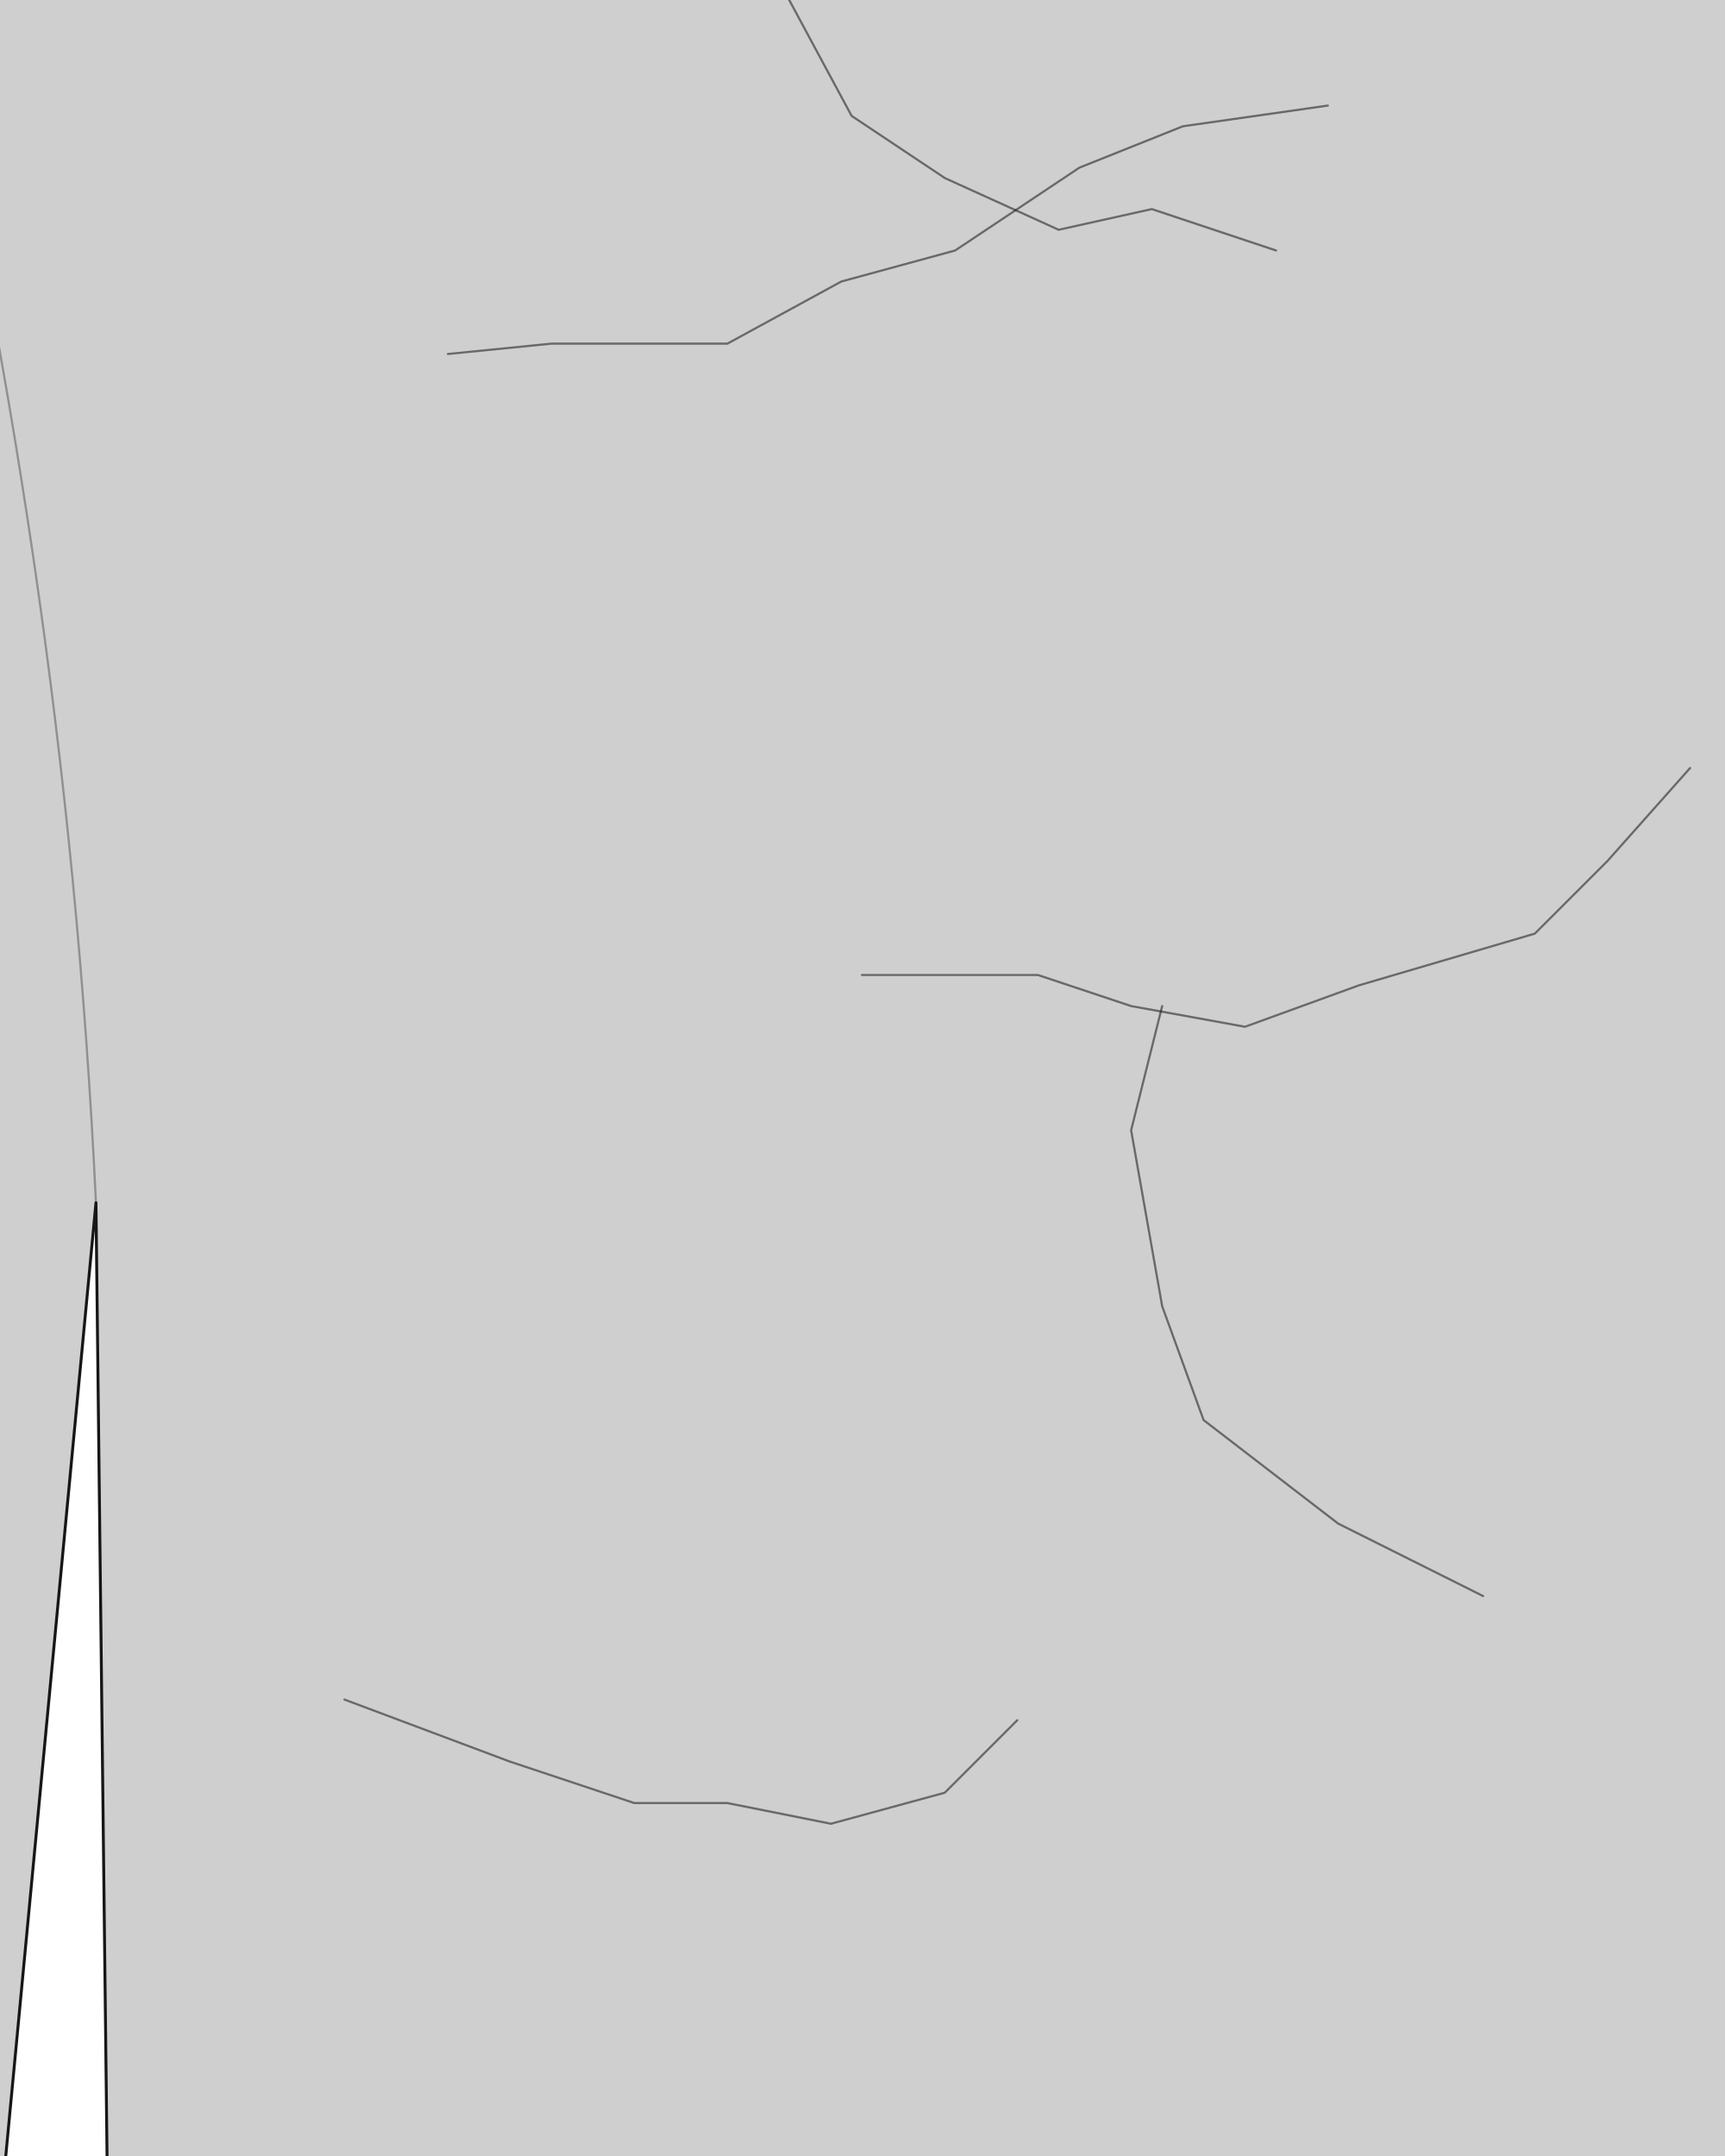
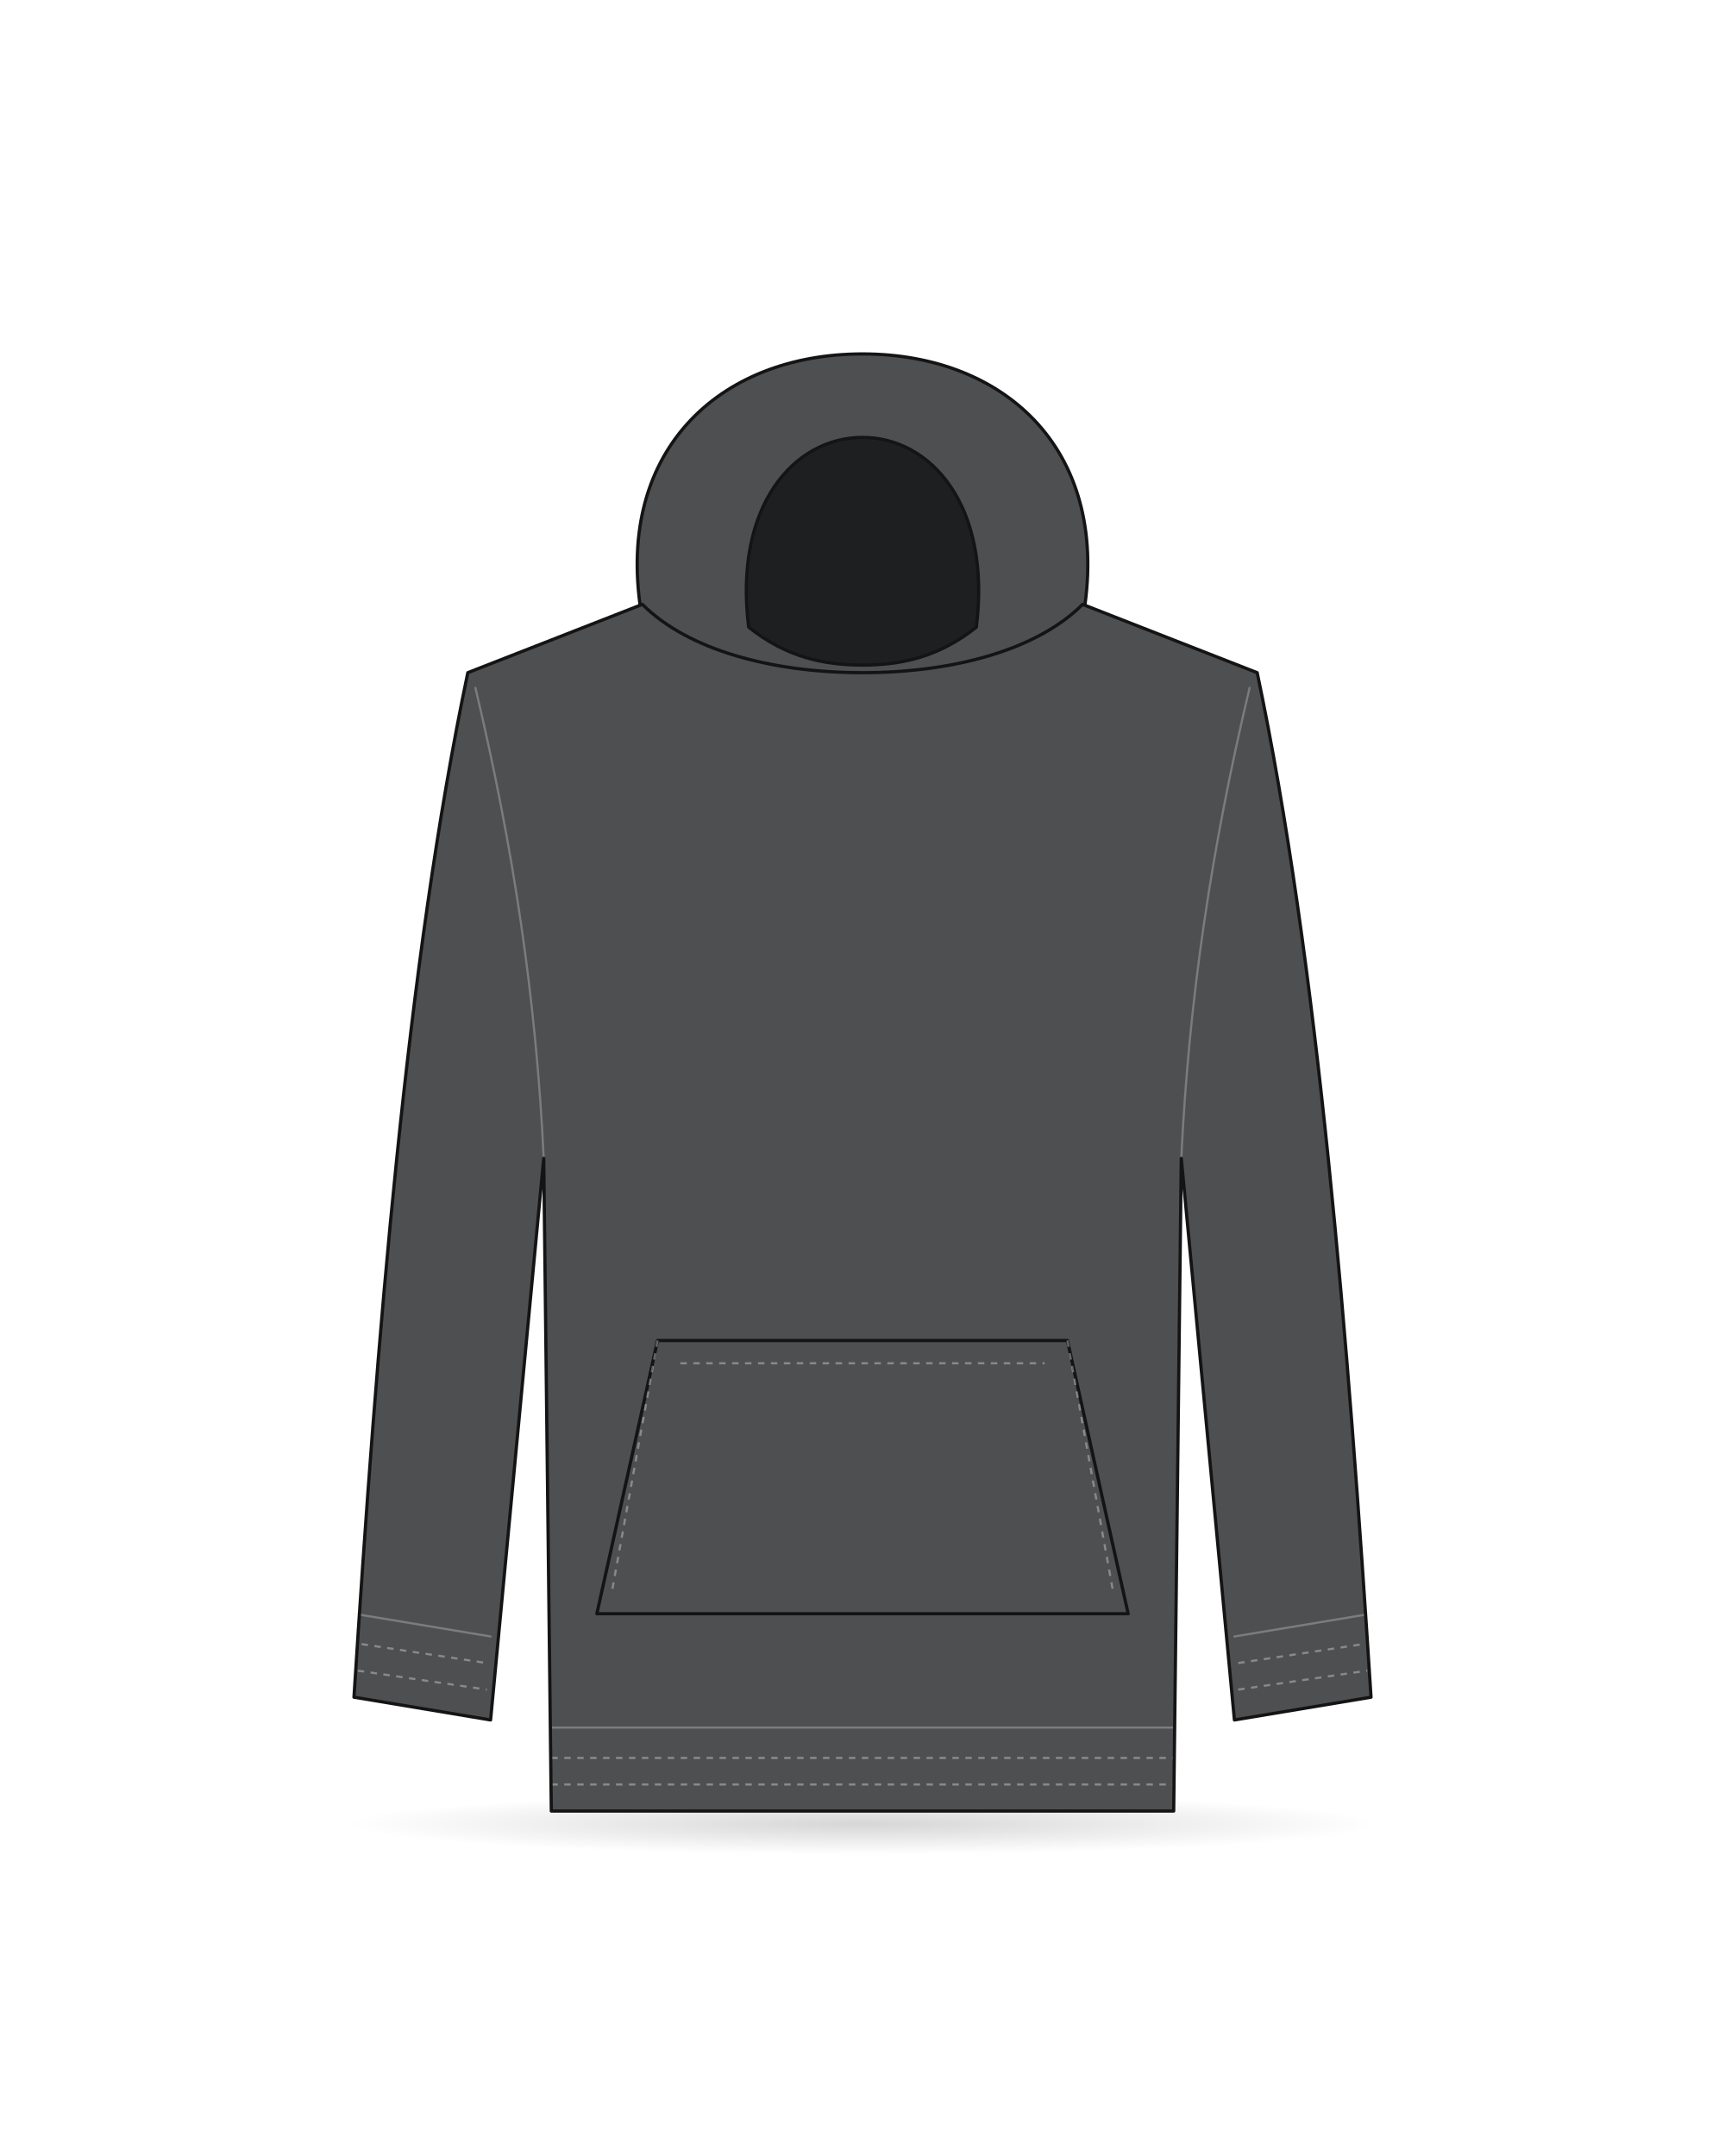
- <svg xmlns="http://www.w3.org/2000/svg" viewBox="106.7 135.8 166.7 208.3" width="800" height="1000" preserveAspectRatio="xMidYMid slice">
-   <clipPath id="c4">
-     <path d="M142 106 L96 124 C80 200 72 300 66 394 L102 400 L116 252 L118 424 L282 424 L284 252 L298 400 L334 394 C328 300 320 200 304 124 L258 106 C246 118 224 124 200 124 C176 124 154 118 142 106 Z" />
-   </clipPath>
-   <path d="M142 106 L96 124 C80 200 72 300 66 394 L102 400 L116 252 L118 424 L282 424 L284 252 L298 400 L334 394 C328 300 320 200 304 124 L258 106 C246 118 224 124 200 124 C176 124 154 118 142 106 Z" fill="#3A3A3A" fill-opacity="0.24" />
-   <path d="M142 118 C128 66 160 34 200 34 C240 34 272 66 258 118 Z" fill="#3A3A3A" fill-opacity=".24" />
-   <g clip-path="url(#c4)">
-     <path d="M150 170 L160 169 L177 169 L188 163 L199 160 L211 152 L221 148 L235 146" fill="none" stroke="#161616" stroke-width="1" stroke-linecap="round" stroke-linejoin="round" vector-effect="non-scaling-stroke" opacity="0.55" />
-     <path d="M230 160 L218 156 L209 158 L198 153 L189 147 L182 134 L174 127 L169 119 L159 109" fill="none" stroke="#161616" stroke-width="1" stroke-linecap="round" stroke-linejoin="round" vector-effect="non-scaling-stroke" opacity="0.55" />
-     <path d="M190 230 L207 230 L216 233 L227 235 L238 231 L255 226 L262 219 L270 210" fill="none" stroke="#161616" stroke-width="1" stroke-linecap="round" stroke-linejoin="round" vector-effect="non-scaling-stroke" opacity="0.55" />
-     <path d="M140 300 L156 306 L168 310 L177 310 L187 312 L198 309 L205 302" fill="none" stroke="#161616" stroke-width="1" stroke-linecap="round" stroke-linejoin="round" vector-effect="non-scaling-stroke" opacity="0.55" />
-     <path d="M250 290 L236 283 L223 273 L219 262 L216 245 L219 233" fill="none" stroke="#161616" stroke-width="1" stroke-linecap="round" stroke-linejoin="round" vector-effect="non-scaling-stroke" opacity="0.55" />
-     <path d="M200 350 L211 355 L224 363 L238 363 L252 373 L260 383" fill="none" stroke="#161616" stroke-width="1" stroke-linecap="round" stroke-linejoin="round" vector-effect="non-scaling-stroke" opacity="0.55" />
-     <path d="M160 390 L174 393 L187 395 L197 395 L211 386 L219 372 L228 362 L239 357 L249 346" fill="none" stroke="#161616" stroke-width="1" stroke-linecap="round" stroke-linejoin="round" vector-effect="non-scaling-stroke" opacity="0.55" />
+ <svg xmlns="http://www.w3.org/2000/svg" viewBox="0 0 400 500" width="800" height="1000" preserveAspectRatio="xMidYMid slice">
+   <defs>
+     <radialGradient id="sh">
+       <stop offset="0" stop-color="#000" stop-opacity=".16" />
+       <stop offset="1" stop-color="#000" stop-opacity="0" />
+     </radialGradient>
+   </defs>
+   <ellipse cx="200" cy="423" rx="119" ry="7" fill="url(#sh)" />
+   <g transform="translate(200 420) scale(0.88) translate(-200 -424)">
+     <path d="M142 110 C134 66 162 40 200 40 C238 40 266 66 258 110 C246 122 226 128 200 128 C174 128 154 122 142 110 Z" fill="#4E4F51" />
+     <path d="M142 110 C134 66 162 40 200 40 C238 40 266 66 258 110 C246 122 226 128 200 128 C174 128 154 122 142 110 Z" fill="none" stroke="#141414" stroke-width="1.5" stroke-linecap="round" stroke-linejoin="round" vector-effect="non-scaling-stroke" />
+     <path d="M170 112 C166 80 182 62 200 62 C218 62 234 80 230 112 C220 120 210 122 200 122 C190 122 180 120 170 112 Z" fill="#1E1F20" />
+     <path d="M170 112 C166 80 182 62 200 62 C218 62 234 80 230 112 C220 120 210 122 200 122 C190 122 180 120 170 112 Z" fill="none" stroke="#141414" stroke-width="1.5" stroke-linecap="round" stroke-linejoin="round" vector-effect="non-scaling-stroke" />
+     <path d="M142 106 L96 124 C80 200 72 300 66 394 L102 400 L116 252 L118 424 L282 424 L284 252 L298 400 L334 394 C328 300 320 200 304 124 L258 106 C246 118 224 124 200 124 C176 124 154 118 142 106 Z" fill="#4E4F51" />
+     <path d="M116 252 C114 210 108 170 98 128 M284 252 C286 210 292 170 302 128 M66 372 L102 378 M298 378 L334 372 M118 402 L282 402" fill="none" stroke="#F2F1EE" stroke-width="1" stroke-linecap="round" stroke-linejoin="round" vector-effect="non-scaling-stroke" stroke-opacity="0.28" />
+     <path d="M68 380 L101 385 M67 387 L101 392 M299 385 L332 380 M299 392 L333 387 M118 410 L282 410 M118 417 L282 417" fill="none" stroke="#F2F1EE" stroke-width="1" stroke-linecap="butt" stroke-linejoin="round" vector-effect="non-scaling-stroke" stroke-dasharray="3 3" stroke-opacity="0.36" />
+     <path d="M146 300 L254 300 L270 372 L130 372 Z" fill="none" stroke="#141414" stroke-width="1.5" stroke-linecap="round" stroke-linejoin="round" vector-effect="non-scaling-stroke" />
+     <path d="M152 306 L248 306 M146 300 L134 366 M254 300 L266 366" fill="none" stroke="#F2F1EE" stroke-width="1" stroke-linecap="butt" stroke-linejoin="round" vector-effect="non-scaling-stroke" stroke-dasharray="3 3" stroke-opacity="0.36" />
+     <path d="M142 106 L96 124 C80 200 72 300 66 394 L102 400 L116 252 L118 424 L282 424 L284 252 L298 400 L334 394 C328 300 320 200 304 124 L258 106 C246 118 224 124 200 124 C176 124 154 118 142 106 Z" fill="none" stroke="#141414" stroke-width="1.5" stroke-linecap="round" stroke-linejoin="round" vector-effect="non-scaling-stroke" />
  </g>
-   <path d="M142 118 C128 66 160 34 200 34 C240 34 272 66 258 118" fill="none" stroke="#161616" stroke-width="1.35" stroke-linecap="round" stroke-linejoin="round" vector-effect="non-scaling-stroke" />
-   <path d="M200 36 L200 122" fill="none" stroke="#161616" stroke-width="1" stroke-linecap="round" stroke-linejoin="round" vector-effect="non-scaling-stroke" opacity="0.4" />
-   <path d="M118 404 L282 404 M66 376 L102 382 M298 382 L334 376 M116 252 C114 210 108 170 98 128 M284 252 C286 210 292 170 302 128" fill="none" stroke="#161616" stroke-width="1" stroke-linecap="round" stroke-linejoin="round" vector-effect="non-scaling-stroke" opacity="0.34" />
-   <path d="M120 412 L280 412" fill="none" stroke="#161616" stroke-width="1" stroke-linecap="butt" stroke-linejoin="round" vector-effect="non-scaling-stroke" stroke-dasharray="3 3" opacity="0.42" />
-   <path d="M142 106 L96 124 C80 200 72 300 66 394 L102 400 L116 252 L118 424 L282 424 L284 252 L298 400 L334 394 C328 300 320 200 304 124 L258 106 C246 118 224 124 200 124 C176 124 154 118 142 106 Z" fill="none" stroke="#161616" stroke-width="1.35" stroke-linecap="round" stroke-linejoin="round" vector-effect="non-scaling-stroke" />
</svg>
